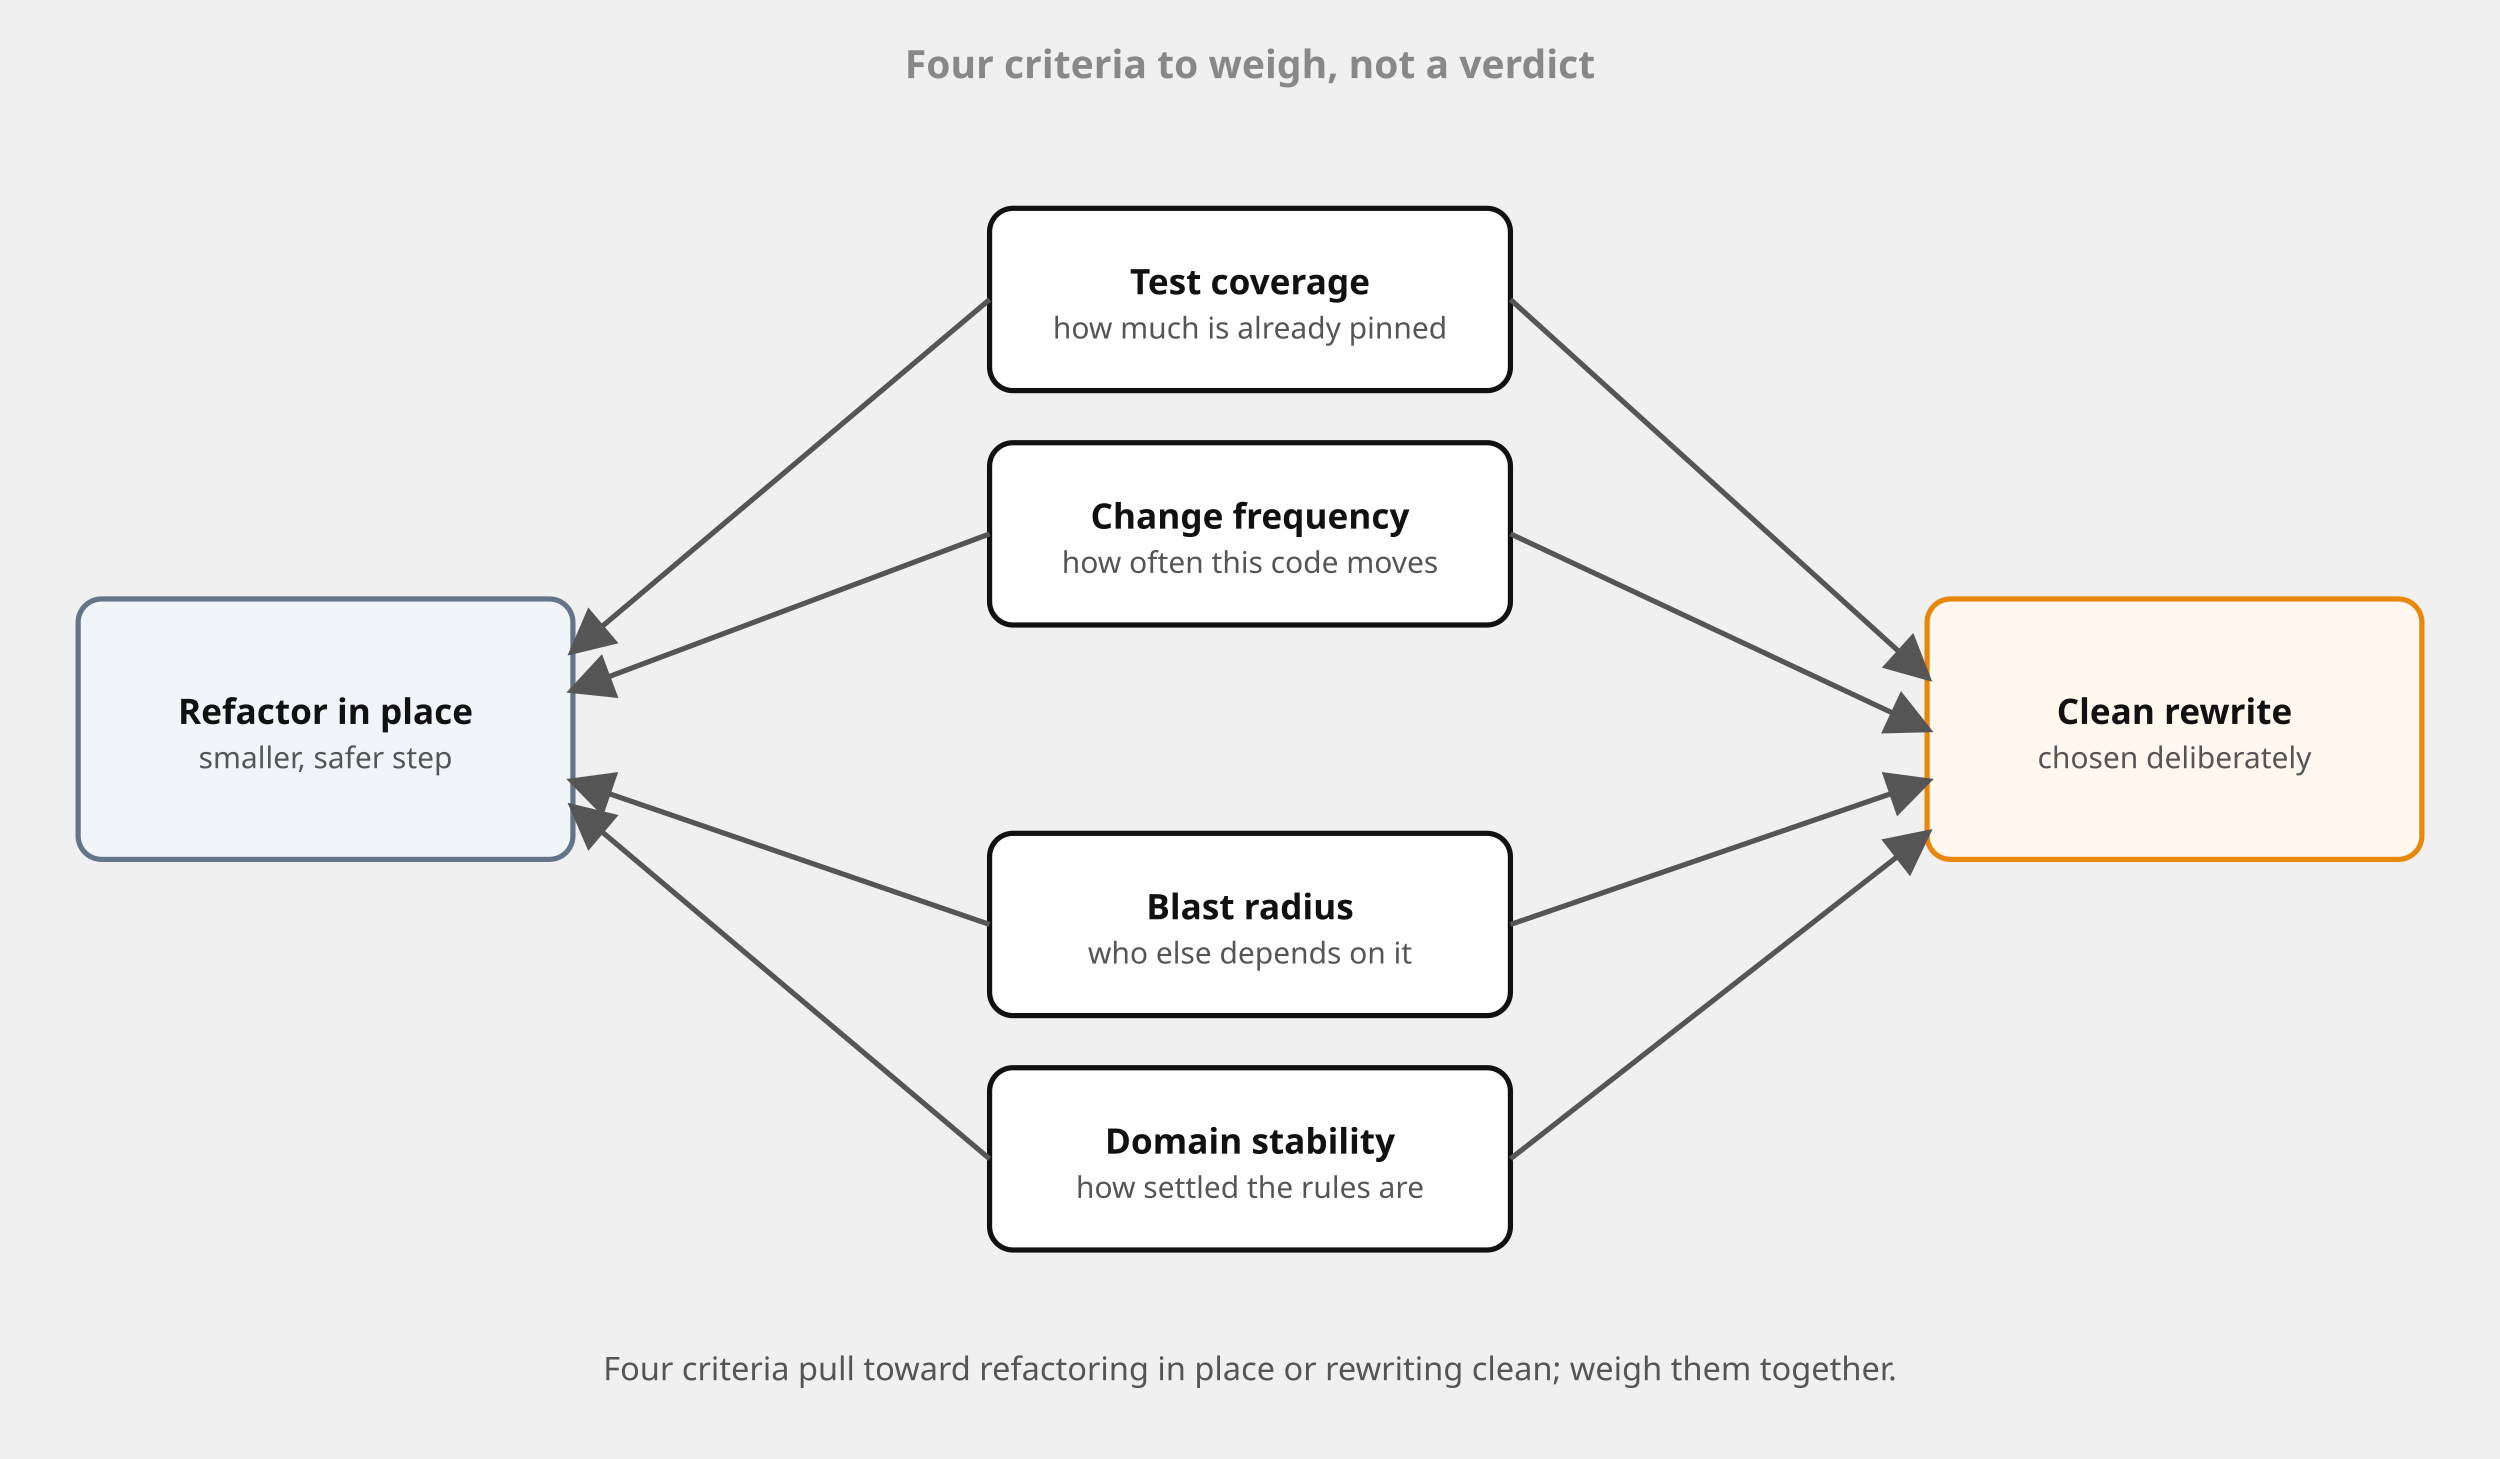
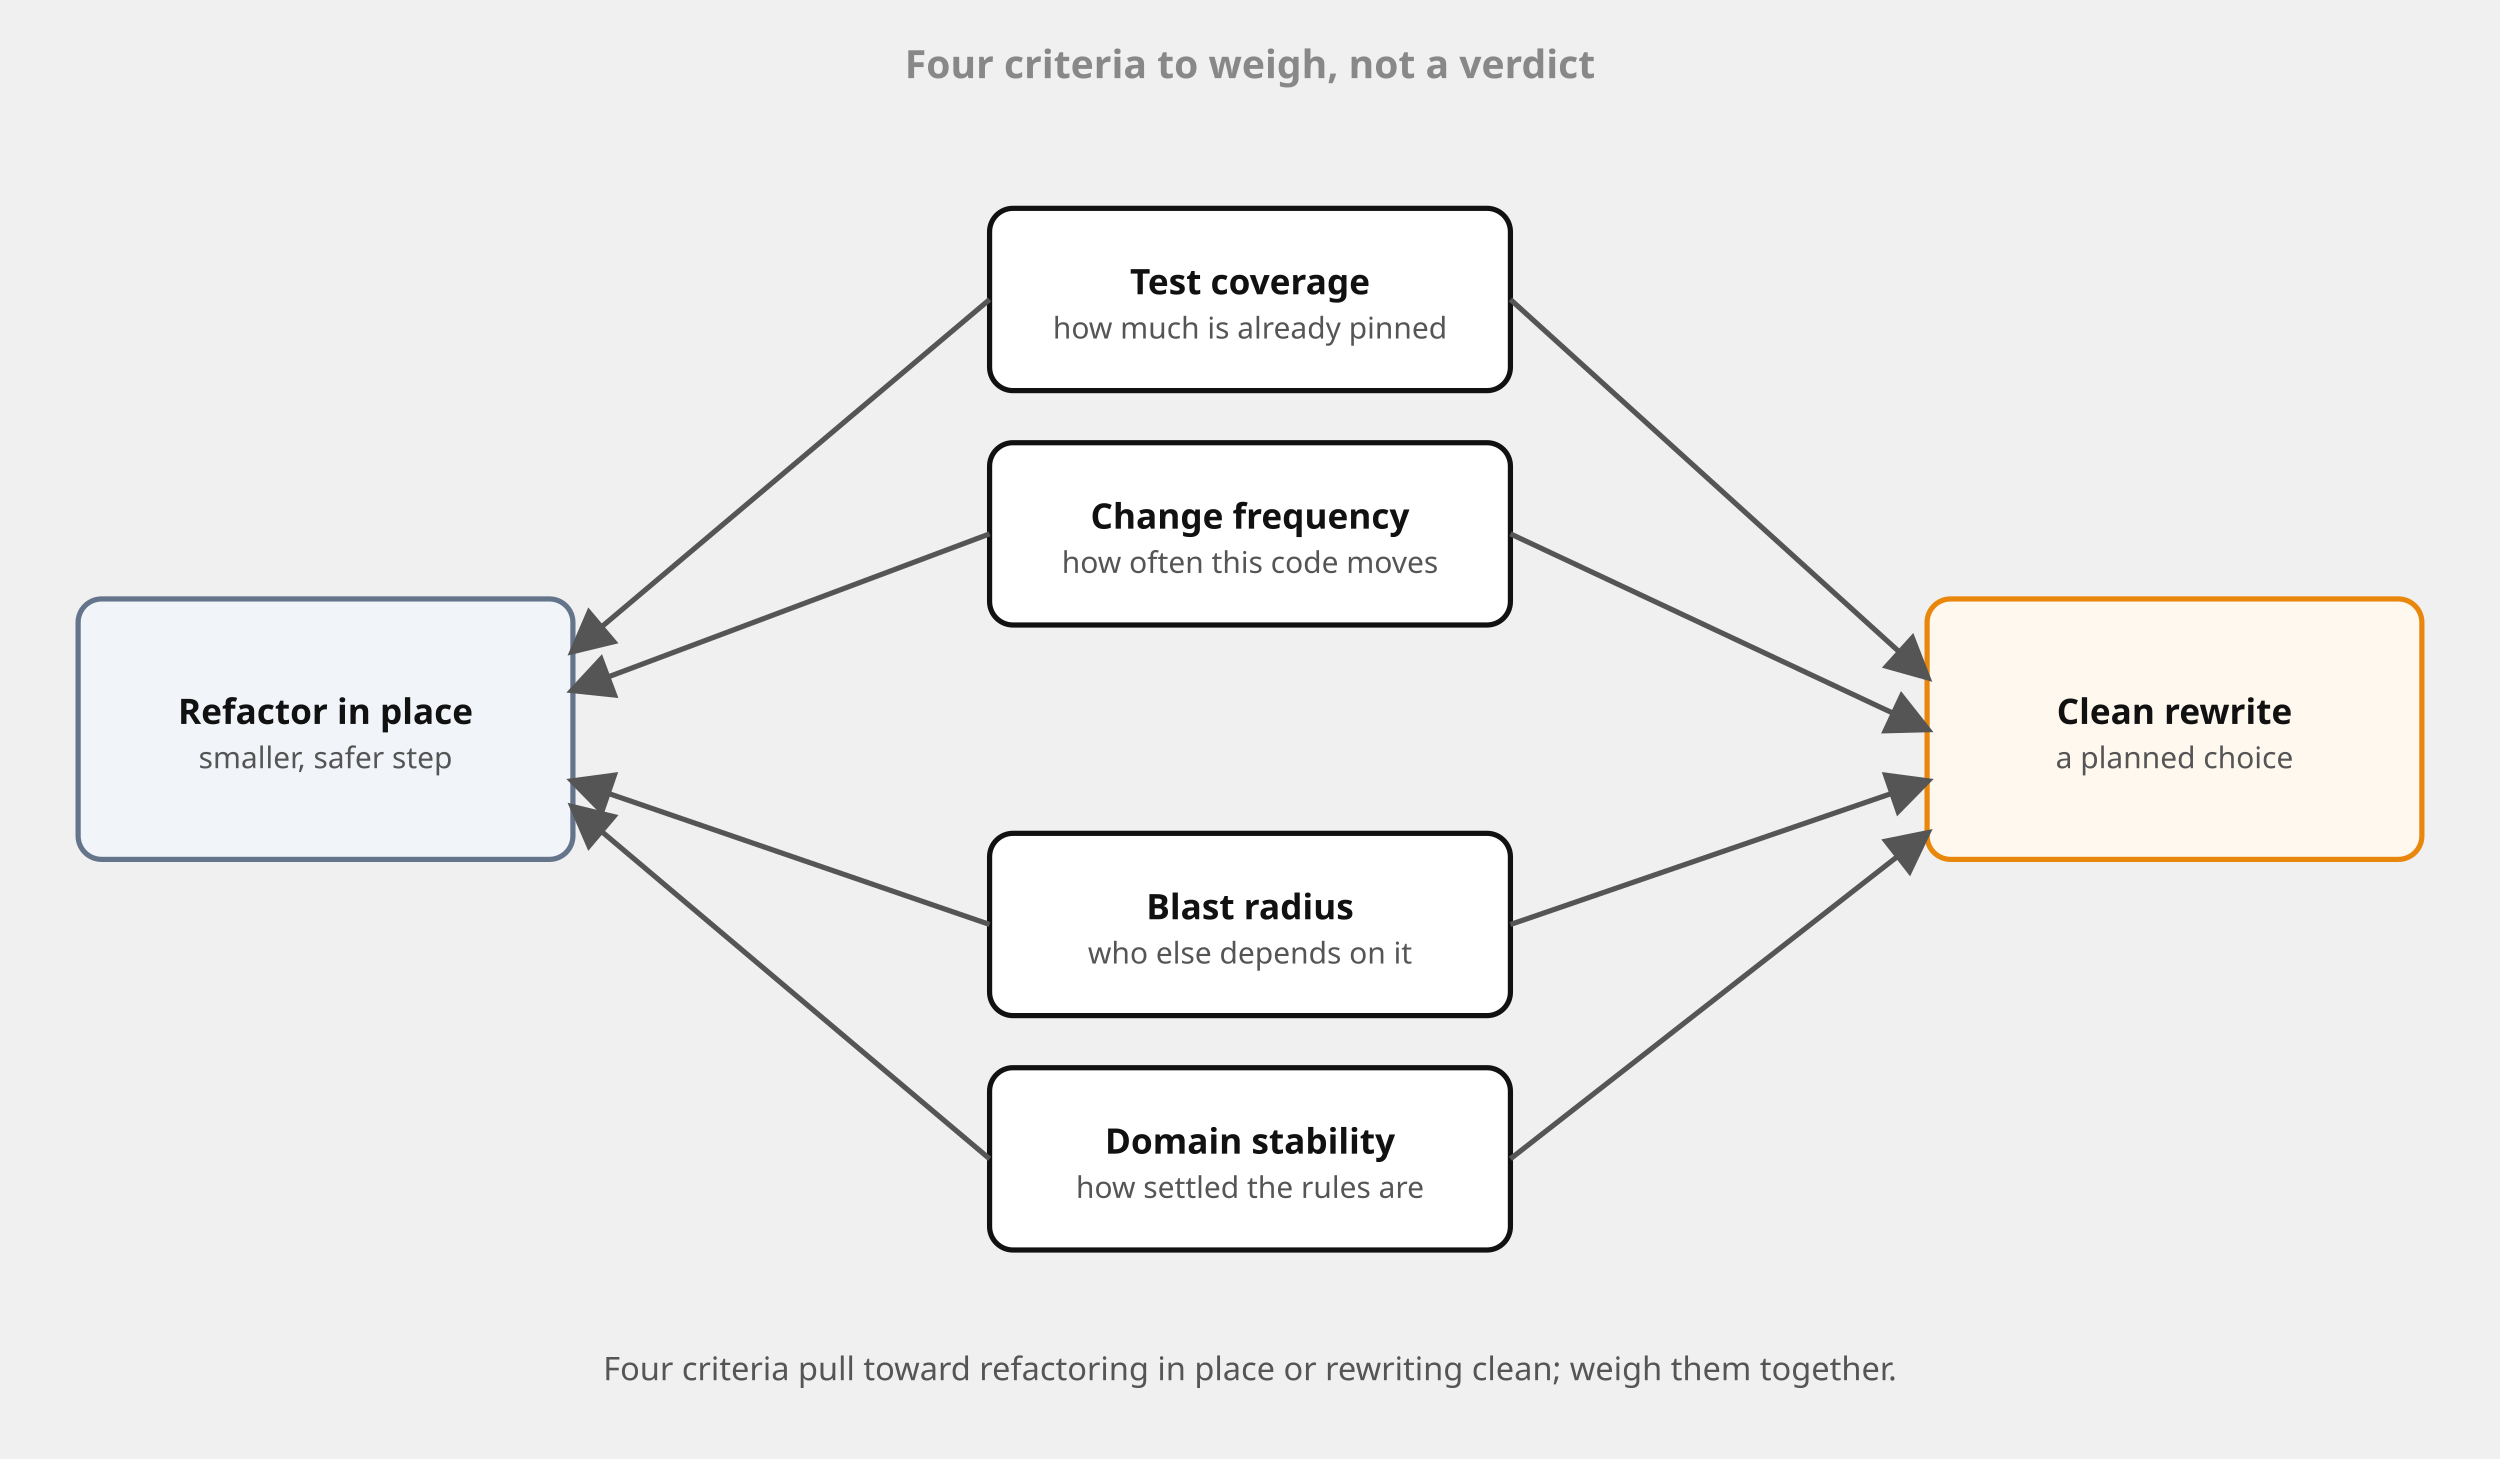
<svg xmlns="http://www.w3.org/2000/svg" viewBox="0 0 960 560" font-family="'Red Hat Text', system-ui, sans-serif" role="img">
  <defs>
    <marker id="a" viewBox="0 0 10 10" refX="8.5" refY="5" markerWidth="9" markerHeight="9" orient="auto-start-reverse">
      <path d="M0,0 L10,5 L0,10 z" fill="#555" />
    </marker>
    <marker id="am" viewBox="0 0 10 10" refX="8.5" refY="5" markerWidth="9" markerHeight="9" orient="auto-start-reverse">
      <path d="M0,0 L10,5 L0,10 z" fill="#b8650a" />
    </marker>
  </defs>
  <rect x="30" y="230" width="190" height="100" rx="9" fill="#f1f5f9" stroke="#64748b" stroke-width="2" />
  <text x="125.0" y="278.0" font-size="13.5" font-weight="700" fill="#111111" text-anchor="middle">Refactor in place</text>
  <text x="125.0" y="295.0" font-size="11.5" fill="#555555" text-anchor="middle">smaller, safer step</text>
  <rect x="740" y="230" width="190" height="100" rx="9" fill="#fff8ef" stroke="#e8870c" stroke-width="2" />
  <text x="835.0" y="278.0" font-size="13.5" font-weight="700" fill="#111111" text-anchor="middle">Clean rewrite</text>
-   <text x="835.0" y="295.0" font-size="11.5" fill="#555555" text-anchor="middle">chosen deliberately</text>
+   <text x="835.0" y="295.0" font-size="11.5" fill="#555555" text-anchor="middle">a planned choice</text>
  <rect x="380" y="80" width="200" height="70" rx="9" fill="#ffffff" stroke="#111111" stroke-width="2" />
  <text x="480.0" y="113.0" font-size="13.5" font-weight="700" fill="#111111" text-anchor="middle">Test coverage</text>
  <text x="480.0" y="130.0" font-size="11.5" fill="#555555" text-anchor="middle">how much is already pinned</text>
  <rect x="380" y="170" width="200" height="70" rx="9" fill="#ffffff" stroke="#111111" stroke-width="2" />
  <text x="480.0" y="203.0" font-size="13.5" font-weight="700" fill="#111111" text-anchor="middle">Change frequency</text>
  <text x="480.0" y="220.0" font-size="11.5" fill="#555555" text-anchor="middle">how often this code moves</text>
  <rect x="380" y="320" width="200" height="70" rx="9" fill="#ffffff" stroke="#111111" stroke-width="2" />
  <text x="480.0" y="353.0" font-size="13.5" font-weight="700" fill="#111111" text-anchor="middle">Blast radius</text>
  <text x="480.0" y="370.0" font-size="11.5" fill="#555555" text-anchor="middle">who else depends on it</text>
  <rect x="380" y="410" width="200" height="70" rx="9" fill="#ffffff" stroke="#111111" stroke-width="2" />
  <text x="480.0" y="443.0" font-size="13.5" font-weight="700" fill="#111111" text-anchor="middle">Domain stability</text>
  <text x="480.0" y="460.0" font-size="11.5" fill="#555555" text-anchor="middle">how settled the rules are</text>
  <path d="M380,115 L220,250" fill="none" stroke="#555" stroke-width="2" marker-end="url(#a)" />
  <path d="M580,115 L740,260" fill="none" stroke="#555" stroke-width="2" marker-end="url(#a)" />
  <path d="M380,205 L220,265" fill="none" stroke="#555" stroke-width="2" marker-end="url(#a)" />
  <path d="M580,205 L740,280" fill="none" stroke="#555" stroke-width="2" marker-end="url(#a)" />
  <path d="M380,355 L220,300" fill="none" stroke="#555" stroke-width="2" marker-end="url(#a)" />
  <path d="M580,355 L740,300" fill="none" stroke="#555" stroke-width="2" marker-end="url(#a)" />
  <path d="M380,445 L220,310" fill="none" stroke="#555" stroke-width="2" marker-end="url(#a)" />
  <path d="M580,445 L740,320" fill="none" stroke="#555" stroke-width="2" marker-end="url(#a)" />
  <text x="480" y="30" font-size="15" fill="#888" text-anchor="middle" font-weight="700">Four criteria to weigh, not a verdict</text>
  <text x="480" y="530" font-size="12.5" fill="#555555" text-anchor="middle">Four criteria pull toward refactoring in place or rewriting clean; weigh them together.</text>
</svg>
